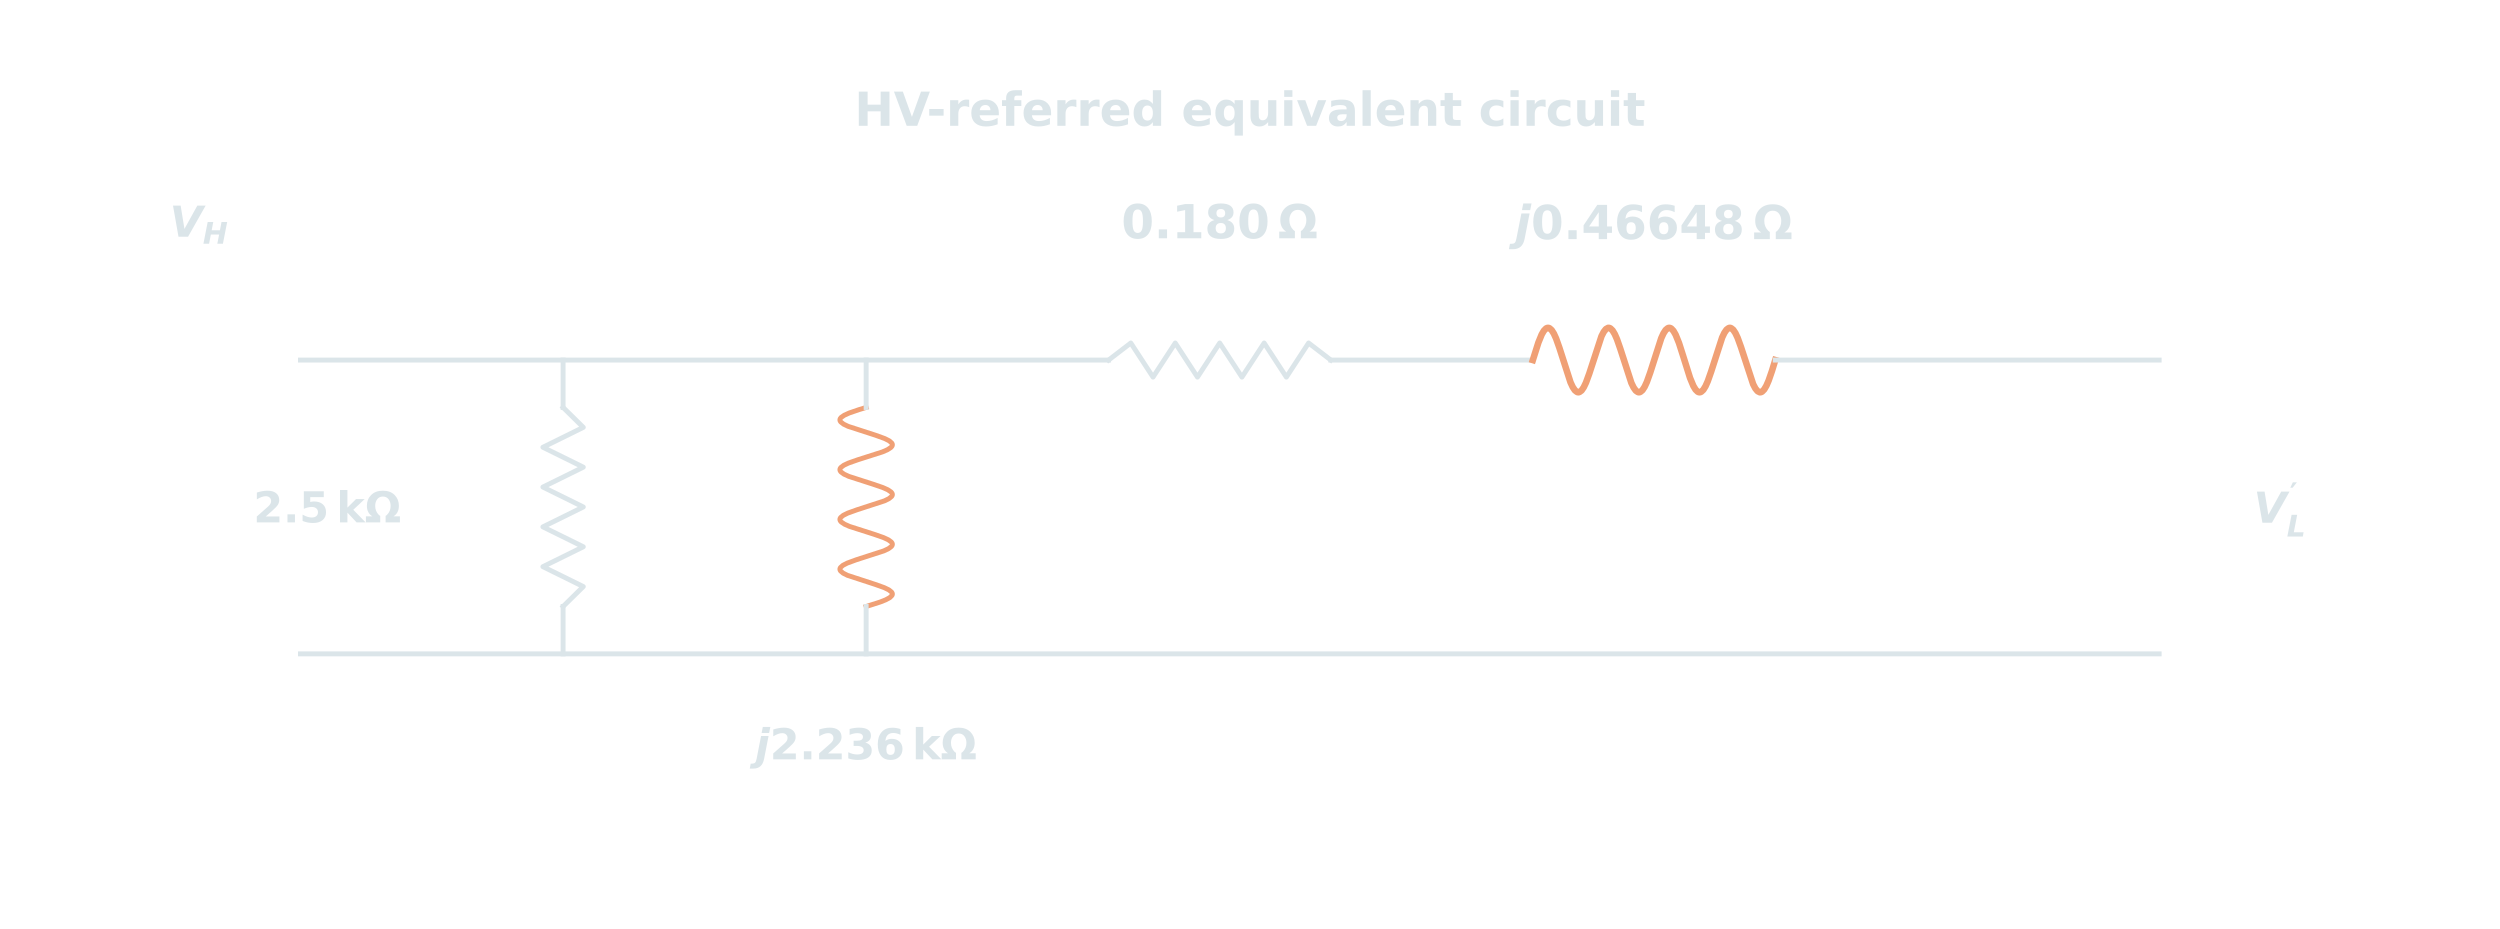
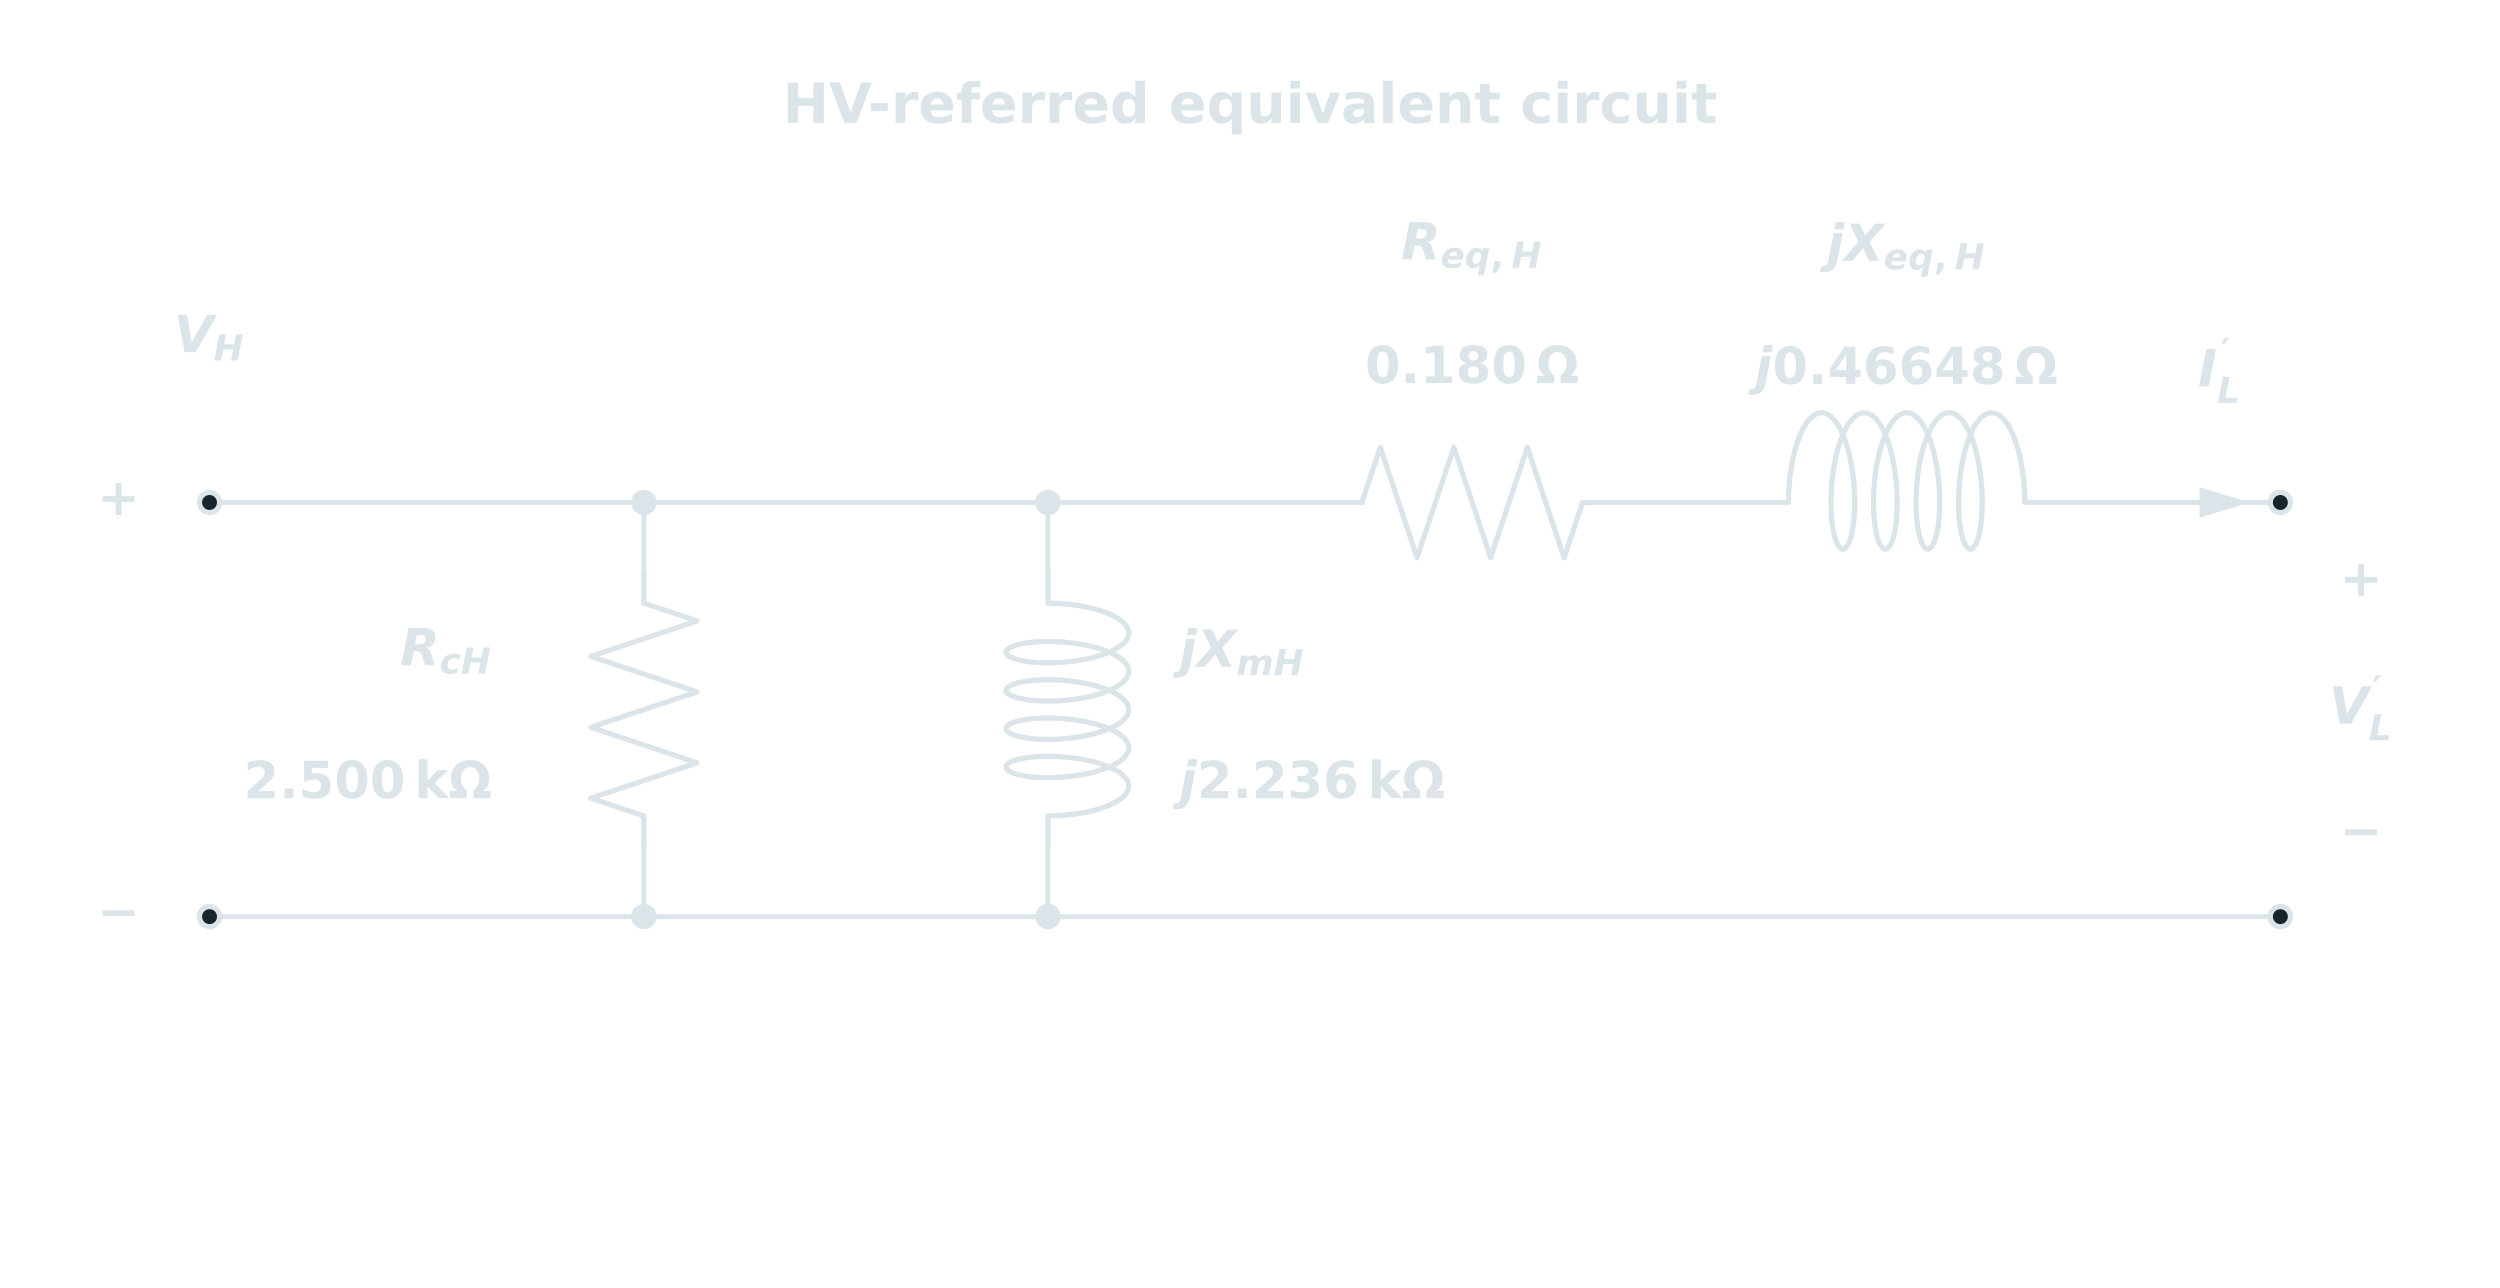
- <svg xmlns="http://www.w3.org/2000/svg" width="761.76pt" height="282.96pt" viewBox="0 0 761.76 282.96" version="1.1">
+ <svg xmlns="http://www.w3.org/2000/svg" width="761.76pt" height="392.4pt" viewBox="0 0 761.76 392.4" version="1.1">
  <defs>
    <style type="text/css">*{stroke-linejoin: round; stroke-linecap: butt}</style>
  </defs>
  <g id="figure_1">
    <g id="patch_1">
-       <path d="M 0 282.96  L 761.76 282.96  L 761.76 0  L 0 0  L 0 282.96  z " style="fill: none" />
+       <path d="M 0 392.4 L 761.76 392.4 L 761.76 0 L 0 0 L 0 392.4 z " style="fill: none" />
    </g>
    <g id="axes_1">
      <g id="line2d_1">
-         <path d="M 91.548 109.712  L 337.788 109.712  " clip-path="url(#p952e1ccb99)" style="fill: none; stroke: #dbe5e9; stroke-width: 1.5; stroke-linecap: square" />
+         <path d="M 63.846 153.108 L 405.504 153.108 " clip-path="url(#pf4ff2fd1ef)" style="fill: none; stroke: #dbe5e9; stroke-width: 1.5; stroke-linecap: square" />
      </g>
      <g id="line2d_2">
-         <path d="M 337.788 109.712  L 344.56 104.514  L 351.331 114.91  L 358.103 104.514  L 364.874 114.91  L 371.646 104.514  L 378.418 114.91  L 385.189 104.514  L 391.961 114.91  L 398.732 104.514  L 405.504 109.712  " clip-path="url(#p952e1ccb99)" style="fill: none; stroke: #dbe5e9; stroke-width: 1.5; stroke-linecap: square" />
+         <path d="M 491.688 153.108 L 534.78 153.108 " clip-path="url(#pf4ff2fd1ef)" style="fill: none; stroke: #dbe5e9; stroke-width: 1.5; stroke-linecap: square" />
      </g>
      <g id="line2d_3">
-         <path d="M 405.504 109.712  L 467.064 109.712  " clip-path="url(#p952e1ccb99)" style="fill: none; stroke: #dbe5e9; stroke-width: 1.5; stroke-linecap: square" />
+         <path d="M 627.12 153.108 L 694.836 153.108 " clip-path="url(#pf4ff2fd1ef)" style="fill: none; stroke: #dbe5e9; stroke-width: 1.5; stroke-linecap: square" />
      </g>
      <g id="line2d_4">
-         <path d="M 467.064 109.712  L 468.751 104.382  L 469.763 101.911  L 470.437 100.759  L 471.112 100.076  L 471.449 99.923  L 471.786 99.899  L 472.124 100.004  L 472.798 100.594  L 473.473 101.662  L 474.148 103.152  L 475.16 106.003  L 478.533 116.479  L 479.207 117.92  L 479.882 118.931  L 480.557 119.458  L 480.894 119.531  L 481.231 119.474  L 481.906 118.979  L 482.58 117.997  L 483.255 116.58  L 484.267 113.809  L 487.978 102.453  L 488.652 101.139  L 489.327 100.274  L 490.001 99.905  L 490.339 99.913  L 490.676 100.05  L 491.351 100.702  L 492.025 101.826  L 492.7 103.364  L 493.712 106.266  L 497.085 116.68  L 497.76 118.071  L 498.434 119.024  L 499.109 119.489  L 499.446 119.529  L 499.784 119.44  L 500.458 118.882  L 501.133 117.842  L 501.807 116.376  L 502.819 113.551  L 506.193 103.048  L 506.867 101.582  L 507.542 100.542  L 508.216 99.984  L 508.554 99.895  L 508.891 99.935  L 509.228 100.104  L 509.903 100.818  L 510.578 101.998  L 511.59 104.501  L 512.939 108.728  L 514.963 115.16  L 515.975 117.598  L 516.649 118.722  L 517.324 119.374  L 517.661 119.511  L 517.999 119.519  L 518.336 119.398  L 519.011 118.777  L 519.685 117.681  L 520.36 116.166  L 521.372 113.29  L 524.745 102.844  L 525.42 101.427  L 526.094 100.445  L 526.769 99.95  L 527.106 99.893  L 527.443 99.966  L 528.118 100.493  L 528.793 101.504  L 529.467 102.945  L 530.479 105.744  L 534.19 117.065  L 534.864 118.353  L 535.539 119.187  L 536.214 119.525  L 536.551 119.501  L 536.888 119.348  L 537.563 118.665  L 538.237 117.513  L 538.912 115.951  L 539.924 113.026  L 540.936 109.712  L 540.936 109.712  " clip-path="url(#p952e1ccb99)" style="fill: none; stroke: #f0a075; stroke-width: 2; stroke-linecap: square" />
+         <path d="M 63.846 279.306 L 694.836 279.306 " clip-path="url(#pf4ff2fd1ef)" style="fill: none; stroke: #dbe5e9; stroke-width: 1.5; stroke-linecap: square" />
      </g>
      <g id="line2d_5">
-         <path d="M 540.936 109.712  L 657.9 109.712  " clip-path="url(#p952e1ccb99)" style="fill: none; stroke: #dbe5e9; stroke-width: 1.5; stroke-linecap: square" />
+         <path d="M 196.2 153.108 L 196.2 174.654 " clip-path="url(#pf4ff2fd1ef)" style="fill: none; stroke: #dbe5e9; stroke-width: 1.5; stroke-linecap: square" />
      </g>
      <g id="line2d_6">
-         <path d="M 91.548 199.24  L 657.9 199.24  " clip-path="url(#p952e1ccb99)" style="fill: none; stroke: #dbe5e9; stroke-width: 1.5; stroke-linecap: square" />
+         <path d="M 196.2 257.76 L 196.2 279.306 " clip-path="url(#pf4ff2fd1ef)" style="fill: none; stroke: #dbe5e9; stroke-width: 1.5; stroke-linecap: square" />
      </g>
      <g id="line2d_7">
-         <path d="M 171.576 109.712  L 171.576 124.152  " clip-path="url(#p952e1ccb99)" style="fill: none; stroke: #dbe5e9; stroke-width: 1.5; stroke-linecap: square" />
+         <path d="M 319.32 153.108 L 319.32 174.654 " clip-path="url(#pf4ff2fd1ef)" style="fill: none; stroke: #dbe5e9; stroke-width: 1.5; stroke-linecap: square" />
      </g>
      <g id="line2d_8">
-         <path d="M 171.576 124.152  L 177.732 130.217  L 165.42 136.282  L 177.732 142.346  L 165.42 148.411  L 177.732 154.476  L 165.42 160.541  L 177.732 166.606  L 165.42 172.67  L 177.732 178.735  L 171.576 184.8  " clip-path="url(#p952e1ccb99)" style="fill: none; stroke: #dbe5e9; stroke-width: 1.5; stroke-linecap: square" />
-       </g>
-       <g id="line2d_9">
-         <path d="M 171.576 184.8  L 171.576 199.24  " clip-path="url(#p952e1ccb99)" style="fill: none; stroke: #dbe5e9; stroke-width: 1.5; stroke-linecap: square" />
-       </g>
-       <g id="line2d_10">
-         <path d="M 263.916 184.8  L 268.178 183.445  L 269.888 182.767  L 271.131 182.089  L 271.808 181.412  L 271.916 181.073  L 271.867 180.734  L 271.661 180.395  L 270.799 179.718  L 269.398 179.04  L 266.535 178.024  L 258.232 175.313  L 256.894 174.636  L 256.105 173.958  L 255.938 173.619  L 255.928 173.28  L 256.076 172.941  L 256.827 172.264  L 258.134 171.586  L 260.902 170.57  L 269.295 167.859  L 270.727 167.182  L 271.625 166.504  L 271.85 166.165  L 271.918 165.826  L 271.83 165.488  L 271.586 165.149  L 270.652 164.471  L 269.19 163.793  L 266.268 162.777  L 258.856 160.405  L 257.336 159.728  L 256.331 159.05  L 256.049 158.711  L 255.921 158.372  L 255.95 158.034  L 256.137 157.695  L 256.962 157.017  L 258.332 156.339  L 261.164 155.323  L 269.5 152.613  L 270.87 151.935  L 271.695 151.257  L 271.882 150.918  L 271.911 150.58  L 271.783 150.241  L 271.501 149.902  L 270.496 149.224  L 268.976 148.547  L 265.999 147.53  L 258.642 145.159  L 257.18 144.481  L 256.246 143.803  L 256.002 143.464  L 255.914 143.126  L 255.982 142.787  L 256.207 142.448  L 257.105 141.77  L 258.537 141.093  L 261.43 140.076  L 268.866 137.705  L 270.415 137.027  L 271.455 136.349  L 271.756 136.011  L 271.904 135.672  L 271.894 135.333  L 271.727 134.994  L 270.938 134.316  L 269.6 133.639  L 266.799 132.622  L 258.434 129.912  L 257.033 129.234  L 256.171 128.557  L 255.965 128.218  L 255.916 127.879  L 256.024 127.54  L 256.288 127.201  L 257.257 126.524  L 258.748 125.846  L 261.698 124.83  L 263.916 124.152  L 263.916 124.152  " clip-path="url(#p952e1ccb99)" style="fill: none; stroke: #f0a075; stroke-width: 1.5; stroke-linecap: square" />
-       </g>
-       <g id="line2d_11">
-         <path d="M 263.916 124.152  L 263.916 109.712  " clip-path="url(#p952e1ccb99)" style="fill: none; stroke: #dbe5e9; stroke-width: 1.5; stroke-linecap: square" />
-       </g>
-       <g id="line2d_12">
-         <path d="M 263.916 184.8  L 263.916 199.24  " clip-path="url(#p952e1ccb99)" style="fill: none; stroke: #dbe5e9; stroke-width: 1.5; stroke-linecap: square" />
+         <path d="M 319.32 257.76 L 319.32 279.306 " clip-path="url(#pf4ff2fd1ef)" style="fill: none; stroke: #dbe5e9; stroke-width: 1.5; stroke-linecap: square" />
+       </g>
+       <g id="schemdraw-a0-8">
+         <path d="M 405.504 153.108 L 414.984 153.108 L 420.586 136.302 L 431.79 169.914 L 442.994 136.302 L 454.198 169.914 L 465.402 136.302 L 476.606 169.914 L 482.208 153.108 L 491.688 153.108 " clip-path="url(#pf4ff2fd1ef)" style="fill: none; stroke: #dbe5e9; stroke-width: 1.6; stroke-linecap: round" />
+       </g>
+       <g id="schemdraw-a0-9">
+         <path d="M 534.78 153.108 L 544.937 153.108 L 545.004 150.181 L 545.206 147.178 L 545.545 144.161 L 546.021 141.194 L 546.631 138.339 L 547.366 135.658 L 548.219 133.206 L 549.178 131.035 L 550.228 129.191 L 551.355 127.713 L 552.54 126.631 L 553.764 125.969 L 555.009 125.741 L 556.255 125.951 L 557.481 126.595 L 558.668 127.659 L 559.797 129.122 L 560.851 130.951 L 561.814 133.109 L 562.671 135.55 L 563.412 138.223 L 564.027 141.071 L 564.509 144.035 L 564.854 147.051 L 565.061 150.057 L 565.133 152.988 L 565.074 155.783 L 564.892 158.384 L 564.597 160.735 L 564.201 162.786 L 563.719 164.496 L 563.168 165.826 L 562.565 166.751 L 561.929 167.249 L 561.281 167.311 L 560.64 166.935 L 560.026 166.129 L 559.458 164.91 L 558.955 163.304 L 558.533 161.344 L 558.208 159.073 L 557.993 156.537 L 557.898 153.791 L 557.933 150.892 L 558.102 147.901 L 558.409 144.881 L 558.852 141.896 L 559.43 139.01 L 560.136 136.282 L 560.962 133.77 L 561.897 131.527 L 562.926 129.601 L 564.036 128.032 L 565.209 126.853 L 566.426 126.088 L 567.668 125.755 L 568.915 125.861 L 570.147 126.402 L 571.345 127.367 L 572.49 128.737 L 573.563 130.481 L 574.549 132.565 L 575.433 134.943 L 576.203 137.565 L 576.849 140.376 L 577.363 143.318 L 577.741 146.327 L 577.981 149.341 L 578.086 152.296 L 578.057 155.129 L 577.904 157.782 L 577.635 160.197 L 577.261 162.325 L 576.799 164.12 L 576.262 165.544 L 575.67 166.568 L 575.041 167.169 L 574.394 167.336 L 573.749 167.064 L 573.127 166.36 L 572.546 165.238 L 572.026 163.722 L 571.583 161.844 L 571.234 159.643 L 570.991 157.166 L 570.867 154.465 L 570.87 151.597 L 571.006 148.622 L 571.28 145.604 L 571.691 142.605 L 572.237 139.689 L 572.913 136.917 L 573.711 134.349 L 574.621 132.037 L 575.629 130.031 L 576.721 128.373 L 577.88 127.098 L 579.088 126.233 L 580.326 125.795 L 581.574 125.795 L 582.812 126.233 L 584.02 127.098 L 585.179 128.373 L 586.271 130.031 L 587.279 132.037 L 588.189 134.349 L 588.987 136.917 L 589.663 139.689 L 590.209 142.605 L 590.62 145.604 L 590.894 148.622 L 591.03 151.597 L 591.033 154.465 L 590.909 157.166 L 590.666 159.643 L 590.317 161.844 L 589.874 163.722 L 589.354 165.238 L 588.773 166.36 L 588.151 167.064 L 587.506 167.336 L 586.859 167.169 L 586.23 166.568 L 585.638 165.544 L 585.101 164.12 L 584.639 162.325 L 584.265 160.197 L 583.996 157.782 L 583.843 155.129 L 583.814 152.296 L 583.919 149.341 L 584.159 146.327 L 584.537 143.318 L 585.051 140.376 L 585.697 137.565 L 586.467 134.943 L 587.351 132.565 L 588.337 130.481 L 589.41 128.737 L 590.555 127.367 L 591.753 126.402 L 592.985 125.861 L 594.232 125.755 L 595.474 126.088 L 596.691 126.853 L 597.864 128.032 L 598.974 129.601 L 600.003 131.527 L 600.938 133.77 L 601.764 136.282 L 602.47 139.01 L 603.048 141.896 L 603.491 144.881 L 603.798 147.901 L 603.967 150.892 L 604.002 153.791 L 603.907 156.537 L 603.692 159.073 L 603.367 161.344 L 602.945 163.304 L 602.442 164.91 L 601.874 166.129 L 601.26 166.935 L 600.619 167.311 L 599.971 167.249 L 599.335 166.751 L 598.732 165.826 L 598.181 164.496 L 597.699 162.786 L 597.303 160.735 L 597.008 158.384 L 596.826 155.783 L 596.767 152.988 L 596.839 150.057 L 597.046 147.051 L 597.391 144.035 L 597.873 141.071 L 598.488 138.223 L 599.229 135.55 L 600.086 133.109 L 601.049 130.951 L 602.103 129.122 L 603.232 127.659 L 604.419 126.595 L 605.645 125.951 L 606.891 125.741 L 608.136 125.969 L 609.36 126.631 L 610.545 127.713 L 611.672 129.191 L 612.722 131.035 L 613.681 133.206 L 614.534 135.658 L 615.269 138.339 L 615.879 141.194 L 616.355 144.161 L 616.694 147.178 L 616.896 150.181 L 616.963 153.108 L 627.12 153.108 L 627.12 153.108 " clip-path="url(#pf4ff2fd1ef)" style="fill: none; stroke: #dbe5e9; stroke-width: 1.6; stroke-linecap: round" />
+       </g>
+       <g id="schemdraw-a0-10">
+         <path d="M 196.2 174.654 L 196.2 183.796 L 212.406 189.198 L 179.994 200.001 L 212.406 210.805 L 179.994 221.609 L 212.406 232.413 L 179.994 243.216 L 196.2 248.618 L 196.2 257.76 " clip-path="url(#pf4ff2fd1ef)" style="fill: none; stroke: #dbe5e9; stroke-width: 1.6; stroke-linecap: round" />
+       </g>
+       <g id="schemdraw-a0-11">
+         <path d="M 319.32 174.654 L 319.32 183.796 L 321.954 183.855 L 324.657 184.037 L 327.373 184.343 L 330.043 184.771 L 332.612 185.319 L 335.025 185.982 L 337.232 186.749 L 339.186 187.612 L 340.845 188.558 L 342.176 189.571 L 343.149 190.638 L 343.745 191.74 L 343.951 192.86 L 343.762 193.981 L 343.182 195.085 L 342.224 196.153 L 340.908 197.169 L 339.261 198.118 L 337.319 198.984 L 335.122 199.756 L 332.716 200.423 L 330.153 200.976 L 327.486 201.41 L 324.771 201.72 L 322.066 201.907 L 319.428 201.972 L 316.912 201.919 L 314.572 201.755 L 312.456 201.489 L 310.609 201.133 L 309.071 200.699 L 307.873 200.203 L 307.042 199.66 L 306.593 199.088 L 306.538 198.505 L 306.876 197.928 L 307.601 197.375 L 308.698 196.864 L 310.144 196.411 L 311.907 196.032 L 313.952 195.739 L 316.234 195.546 L 318.705 195.461 L 321.315 195.492 L 324.007 195.644 L 326.724 195.92 L 329.41 196.319 L 332.009 196.839 L 334.464 197.475 L 336.724 198.218 L 338.743 199.059 L 340.476 199.986 L 341.889 200.985 L 342.95 202.04 L 343.638 203.135 L 343.937 204.253 L 343.843 205.375 L 343.356 206.484 L 342.487 207.563 L 341.254 208.593 L 339.684 209.559 L 337.809 210.446 L 335.669 211.242 L 333.309 211.935 L 330.778 212.516 L 328.131 212.979 L 325.423 213.319 L 322.71 213.535 L 320.051 213.629 L 317.501 213.604 L 315.114 213.466 L 312.94 213.223 L 311.025 212.887 L 309.41 212.471 L 308.128 211.988 L 307.206 211.455 L 306.665 210.889 L 306.515 210.306 L 306.759 209.726 L 307.393 209.166 L 308.403 208.644 L 309.767 208.175 L 311.458 207.777 L 313.439 207.462 L 315.668 207.244 L 318.099 207.132 L 320.68 207.135 L 323.357 207.258 L 326.074 207.504 L 328.773 207.874 L 331.397 208.365 L 333.892 208.974 L 336.203 209.692 L 338.284 210.511 L 340.089 211.418 L 341.581 212.401 L 342.729 213.444 L 343.508 214.532 L 343.901 215.646 L 343.901 216.768 L 343.508 217.882 L 342.729 218.97 L 341.581 220.013 L 340.089 220.996 L 338.284 221.903 L 336.203 222.722 L 333.892 223.44 L 331.397 224.049 L 328.773 224.54 L 326.074 224.91 L 323.357 225.156 L 320.68 225.279 L 318.099 225.282 L 315.668 225.17 L 313.439 224.952 L 311.458 224.637 L 309.767 224.239 L 308.403 223.77 L 307.393 223.248 L 306.759 222.688 L 306.515 222.108 L 306.665 221.525 L 307.206 220.959 L 308.128 220.426 L 309.41 219.943 L 311.025 219.527 L 312.94 219.191 L 315.114 218.948 L 317.501 218.81 L 320.051 218.785 L 322.71 218.879 L 325.423 219.095 L 328.131 219.435 L 330.778 219.898 L 333.309 220.479 L 335.669 221.172 L 337.809 221.968 L 339.684 222.855 L 341.254 223.821 L 342.487 224.851 L 343.356 225.93 L 343.843 227.039 L 343.937 228.161 L 343.638 229.279 L 342.95 230.374 L 341.889 231.429 L 340.476 232.428 L 338.743 233.355 L 336.724 234.196 L 334.464 234.939 L 332.009 235.575 L 329.41 236.095 L 326.724 236.494 L 324.007 236.77 L 321.315 236.922 L 318.705 236.953 L 316.234 236.868 L 313.952 236.675 L 311.907 236.382 L 310.144 236.003 L 308.698 235.55 L 307.601 235.039 L 306.876 234.486 L 306.538 233.909 L 306.593 233.326 L 307.042 232.754 L 307.873 232.211 L 309.071 231.715 L 310.609 231.281 L 312.456 230.925 L 314.572 230.659 L 316.912 230.495 L 319.428 230.442 L 322.066 230.507 L 324.771 230.694 L 327.486 231.004 L 330.153 231.438 L 332.716 231.991 L 335.122 232.658 L 337.319 233.43 L 339.261 234.296 L 340.908 235.245 L 342.224 236.261 L 343.182 237.329 L 343.762 238.433 L 343.951 239.554 L 343.745 240.674 L 343.149 241.776 L 342.176 242.843 L 340.845 243.856 L 339.186 244.802 L 337.232 245.665 L 335.025 246.432 L 332.612 247.095 L 330.043 247.643 L 327.373 248.071 L 324.657 248.377 L 321.954 248.559 L 319.32 248.618 L 319.32 257.76 L 319.32 257.76 " clip-path="url(#pf4ff2fd1ef)" style="fill: none; stroke: #dbe5e9; stroke-width: 1.6; stroke-linecap: round" />
+       </g>
+       <g id="schemdraw-a0-12">
+         <path d="M 642.51 153.108 L 664.056 153.108 L 670.212 153.108 " clip-path="url(#pf4ff2fd1ef)" style="fill: none; stroke: #dbe5e9; stroke-width: 1.6; stroke-linecap: round" />
+       </g>
+       <g id="schemdraw-a0-21">
+         <path d="M 670.212 148.491 L 685.602 153.108 L 670.212 157.725 z " clip-path="url(#pf4ff2fd1ef)" style="fill: #dbe5e9" />
+       </g>
+       <g id="schemdraw-a0-13">
+         <path d="M 196.2 156.186 C 197.016 156.186 197.799 155.862 198.376 155.284 C 198.954 154.707 199.278 153.924 199.278 153.108 C 199.278 152.292 198.954 151.509 198.376 150.932 C 197.799 150.354 197.016 150.03 196.2 150.03 C 195.384 150.03 194.601 150.354 194.024 150.932 C 193.446 151.509 193.122 152.292 193.122 153.108 C 193.122 153.924 193.446 154.707 194.024 155.284 C 194.601 155.862 195.384 156.186 196.2 156.186 z " clip-path="url(#pf4ff2fd1ef)" style="fill: #dbe5e9; stroke: #dbe5e9; stroke-width: 1.6; stroke-linejoin: miter" />
+       </g>
+       <g id="schemdraw-a0-14">
+         <path d="M 196.2 282.384 C 197.016 282.384 197.799 282.06 198.376 281.482 C 198.954 280.905 199.278 280.122 199.278 279.306 C 199.278 278.49 198.954 277.707 198.376 277.13 C 197.799 276.552 197.016 276.228 196.2 276.228 C 195.384 276.228 194.601 276.552 194.024 277.13 C 193.446 277.707 193.122 278.49 193.122 279.306 C 193.122 280.122 193.446 280.905 194.024 281.482 C 194.601 282.06 195.384 282.384 196.2 282.384 z " clip-path="url(#pf4ff2fd1ef)" style="fill: #dbe5e9; stroke: #dbe5e9; stroke-width: 1.6; stroke-linejoin: miter" />
+       </g>
+       <g id="schemdraw-a0-15">
+         <path d="M 319.32 156.186 C 320.136 156.186 320.919 155.862 321.496 155.284 C 322.074 154.707 322.398 153.924 322.398 153.108 C 322.398 152.292 322.074 151.509 321.496 150.932 C 320.919 150.354 320.136 150.03 319.32 150.03 C 318.504 150.03 317.721 150.354 317.144 150.932 C 316.566 151.509 316.242 152.292 316.242 153.108 C 316.242 153.924 316.566 154.707 317.144 155.284 C 317.721 155.862 318.504 156.186 319.32 156.186 z " clip-path="url(#pf4ff2fd1ef)" style="fill: #dbe5e9; stroke: #dbe5e9; stroke-width: 1.6; stroke-linejoin: miter" />
+       </g>
+       <g id="schemdraw-a0-16">
+         <path d="M 319.32 282.384 C 320.136 282.384 320.919 282.06 321.496 281.482 C 322.074 280.905 322.398 280.122 322.398 279.306 C 322.398 278.49 322.074 277.707 321.496 277.13 C 320.919 276.552 320.136 276.228 319.32 276.228 C 318.504 276.228 317.721 276.552 317.144 277.13 C 316.566 277.707 316.242 278.49 316.242 279.306 C 316.242 280.122 316.566 280.905 317.144 281.482 C 317.721 282.06 318.504 282.384 319.32 282.384 z " clip-path="url(#pf4ff2fd1ef)" style="fill: #dbe5e9; stroke: #dbe5e9; stroke-width: 1.6; stroke-linejoin: miter" />
+       </g>
+       <g id="schemdraw-a0-17">
+         <path d="M 63.846 156.186 C 64.662 156.186 65.445 155.862 66.022 155.284 C 66.6 154.707 66.924 153.924 66.924 153.108 C 66.924 152.292 66.6 151.509 66.022 150.932 C 65.445 150.354 64.662 150.03 63.846 150.03 C 63.03 150.03 62.247 150.354 61.67 150.932 C 61.092 151.509 60.768 152.292 60.768 153.108 C 60.768 153.924 61.092 154.707 61.67 155.284 C 62.247 155.862 63.03 156.186 63.846 156.186 z " clip-path="url(#pf4ff2fd1ef)" style="fill: #18252c; stroke: #dbe5e9; stroke-width: 1.6; stroke-linejoin: miter" />
+       </g>
+       <g id="schemdraw-a0-18">
+         <path d="M 63.846 282.384 C 64.662 282.384 65.445 282.06 66.022 281.482 C 66.6 280.905 66.924 280.122 66.924 279.306 C 66.924 278.49 66.6 277.707 66.022 277.13 C 65.445 276.552 64.662 276.228 63.846 276.228 C 63.03 276.228 62.247 276.552 61.67 277.13 C 61.092 277.707 60.768 278.49 60.768 279.306 C 60.768 280.122 61.092 280.905 61.67 281.482 C 62.247 282.06 63.03 282.384 63.846 282.384 z " clip-path="url(#pf4ff2fd1ef)" style="fill: #18252c; stroke: #dbe5e9; stroke-width: 1.6; stroke-linejoin: miter" />
+       </g>
+       <g id="schemdraw-a0-19">
+         <path d="M 694.836 156.186 C 695.652 156.186 696.435 155.862 697.012 155.284 C 697.59 154.707 697.914 153.924 697.914 153.108 C 697.914 152.292 697.59 151.509 697.012 150.932 C 696.435 150.354 695.652 150.03 694.836 150.03 C 694.02 150.03 693.237 150.354 692.66 150.932 C 692.082 151.509 691.758 152.292 691.758 153.108 C 691.758 153.924 692.082 154.707 692.66 155.284 C 693.237 155.862 694.02 156.186 694.836 156.186 z " clip-path="url(#pf4ff2fd1ef)" style="fill: #18252c; stroke: #dbe5e9; stroke-width: 1.6; stroke-linejoin: miter" />
+       </g>
+       <g id="schemdraw-a0-20">
+         <path d="M 694.836 282.384 C 695.652 282.384 696.435 282.06 697.012 281.482 C 697.59 280.905 697.914 280.122 697.914 279.306 C 697.914 278.49 697.59 277.707 697.012 277.13 C 696.435 276.552 695.652 276.228 694.836 276.228 C 694.02 276.228 693.237 276.552 692.66 277.13 C 692.082 277.707 691.758 278.49 691.758 279.306 C 691.758 280.122 692.082 280.905 692.66 281.482 C 693.237 282.06 694.02 282.384 694.836 282.384 z " clip-path="url(#pf4ff2fd1ef)" style="fill: #18252c; stroke: #dbe5e9; stroke-width: 1.6; stroke-linejoin: miter" />
      </g>
      <g id="text_1">
-         <g style="fill: #dbe5e9" transform="translate(341.6875 72.99465)">
-           <text>
-             <tspan x="0" y="-0.391" style="font-weight: 700; font-size: 14.3px; font-family: 'DejaVu Sans'; fill: #dbe5e9">0</tspan>
-             <tspan x="9.948" y="-0.391" style="font-weight: 700; font-size: 14.3px; font-family: 'DejaVu Sans'; fill: #dbe5e9">.</tspan>
-             <tspan x="15.379" y="-0.391" style="font-weight: 700; font-size: 14.3px; font-family: 'DejaVu Sans'; fill: #dbe5e9">1</tspan>
-             <tspan x="25.327" y="-0.391" style="font-weight: 700; font-size: 14.3px; font-family: 'DejaVu Sans'; fill: #dbe5e9">8</tspan>
-             <tspan x="35.274" y="-0.391" style="font-weight: 700; font-size: 14.3px; font-family: 'DejaVu Sans'; fill: #dbe5e9">0</tspan>
-             <tspan x="47.705" y="-0.391" style="font-weight: 700; font-size: 14.3px; font-family: 'DejaVu Sans'; fill: #dbe5e9">Ω</tspan>
+         <g style="fill: #dbe5e9" transform="translate(426.912 79.66617)">
+           <text>
+             <tspan x="0" y="-0.625" style="font-style: oblique; font-weight: 700; font-size: 15.6px; font-family: 'DejaVu Sans'; fill: #dbe5e9">R</tspan>
+             <tspan x="12.007" y="1.934" style="font-style: oblique; font-weight: 700; font-size: 10.92px; font-family: 'DejaVu Sans'; fill: #dbe5e9">e</tspan>
+             <tspan x="19.411" y="1.934" style="font-style: oblique; font-weight: 700; font-size: 10.92px; font-family: 'DejaVu Sans'; fill: #dbe5e9">q</tspan>
+             <tspan x="33.646" y="1.934" style="font-style: oblique; font-weight: 700; font-size: 10.92px; font-family: 'DejaVu Sans'; fill: #dbe5e9">H</tspan>
+             <tspan x="27.224" y="1.934" style="font-weight: 700; font-size: 10.92px; font-family: 'DejaVu Sans'; fill: #dbe5e9">,</tspan>
          </text>
        </g>
      </g>
      <g id="text_2">
-         <g style="fill: #dbe5e9" transform="translate(461.6005 72.99632)">
-           <text>
-             <tspan x="0" y="-0.141" style="font-style: oblique; font-weight: 700; font-size: 14.3px; font-family: 'DejaVu Sans'; fill: #dbe5e9">j</tspan>
-             <tspan x="4.901" y="-0.141" style="font-weight: 700; font-size: 14.3px; font-family: 'DejaVu Sans'; fill: #dbe5e9">0</tspan>
-             <tspan x="14.848" y="-0.141" style="font-weight: 700; font-size: 14.3px; font-family: 'DejaVu Sans'; fill: #dbe5e9">.</tspan>
-             <tspan x="20.28" y="-0.141" style="font-weight: 700; font-size: 14.3px; font-family: 'DejaVu Sans'; fill: #dbe5e9">4</tspan>
-             <tspan x="30.227" y="-0.141" style="font-weight: 700; font-size: 14.3px; font-family: 'DejaVu Sans'; fill: #dbe5e9">6</tspan>
-             <tspan x="40.175" y="-0.141" style="font-weight: 700; font-size: 14.3px; font-family: 'DejaVu Sans'; fill: #dbe5e9">6</tspan>
-             <tspan x="50.123" y="-0.141" style="font-weight: 700; font-size: 14.3px; font-family: 'DejaVu Sans'; fill: #dbe5e9">4</tspan>
-             <tspan x="60.071" y="-0.141" style="font-weight: 700; font-size: 14.3px; font-family: 'DejaVu Sans'; fill: #dbe5e9">8</tspan>
-             <tspan x="72.501" y="-0.141" style="font-weight: 700; font-size: 14.3px; font-family: 'DejaVu Sans'; fill: #dbe5e9">Ω</tspan>
+         <g style="fill: #dbe5e9" transform="translate(415.914 117.1463)">
+           <text>
+             <tspan x="0" y="-0.422" style="font-weight: 700; font-size: 15.6px; font-family: 'DejaVu Sans'; fill: #dbe5e9">0</tspan>
+             <tspan x="10.85" y="-0.422" style="font-weight: 700; font-size: 15.6px; font-family: 'DejaVu Sans'; fill: #dbe5e9">.</tspan>
+             <tspan x="16.774" y="-0.422" style="font-weight: 700; font-size: 15.6px; font-family: 'DejaVu Sans'; fill: #dbe5e9">1</tspan>
+             <tspan x="27.624" y="-0.422" style="font-weight: 700; font-size: 15.6px; font-family: 'DejaVu Sans'; fill: #dbe5e9">8</tspan>
+             <tspan x="38.474" y="-0.422" style="font-weight: 700; font-size: 15.6px; font-family: 'DejaVu Sans'; fill: #dbe5e9">0</tspan>
+             <tspan x="52.033" y="-0.422" style="font-weight: 700; font-size: 15.6px; font-family: 'DejaVu Sans'; fill: #dbe5e9">Ω</tspan>
          </text>
        </g>
      </g>
      <g id="text_3">
-         <g style="fill: #dbe5e9" transform="translate(77.218 159.2985)">
-           <text>
-             <tspan x="0" y="-0.125" style="font-weight: 700; font-size: 13px; font-family: 'DejaVu Sans'; fill: #dbe5e9">2</tspan>
-             <tspan x="9.045" y="-0.125" style="font-weight: 700; font-size: 13px; font-family: 'DejaVu Sans'; fill: #dbe5e9">.</tspan>
-             <tspan x="13.984" y="-0.125" style="font-weight: 700; font-size: 13px; font-family: 'DejaVu Sans'; fill: #dbe5e9">5</tspan>
-             <tspan x="25.287" y="-0.125" style="font-weight: 700; font-size: 13px; font-family: 'DejaVu Sans'; fill: #dbe5e9">k</tspan>
-             <tspan x="33.932" y="-0.125" style="font-weight: 700; font-size: 13px; font-family: 'DejaVu Sans'; fill: #dbe5e9">Ω</tspan>
+         <g style="fill: #dbe5e9" transform="translate(556.614 79.668)">
+           <text>
+             <tspan x="0" y="-0.156" style="font-style: oblique; font-weight: 700; font-size: 15.6px; font-family: 'DejaVu Sans'; fill: #dbe5e9">j</tspan>
+             <tspan x="5.345" y="-0.156" style="font-style: oblique; font-weight: 700; font-size: 15.6px; font-family: 'DejaVu Sans'; fill: #dbe5e9">X</tspan>
+             <tspan x="17.368" y="2.403" style="font-style: oblique; font-weight: 700; font-size: 10.92px; font-family: 'DejaVu Sans'; fill: #dbe5e9">e</tspan>
+             <tspan x="24.771" y="2.403" style="font-style: oblique; font-weight: 700; font-size: 10.92px; font-family: 'DejaVu Sans'; fill: #dbe5e9">q</tspan>
+             <tspan x="39.006" y="2.403" style="font-style: oblique; font-weight: 700; font-size: 10.92px; font-family: 'DejaVu Sans'; fill: #dbe5e9">H</tspan>
+             <tspan x="32.585" y="2.403" style="font-weight: 700; font-size: 10.92px; font-family: 'DejaVu Sans'; fill: #dbe5e9">,</tspan>
          </text>
        </g>
      </g>
      <g id="text_4">
-         <g style="fill: #dbe5e9" transform="translate(230.116 231.4985)">
-           <text>
-             <tspan x="0" y="-0.125" style="font-style: oblique; font-weight: 700; font-size: 13px; font-family: 'DejaVu Sans'; fill: #dbe5e9">j</tspan>
-             <tspan x="4.456" y="-0.125" style="font-weight: 700; font-size: 13px; font-family: 'DejaVu Sans'; fill: #dbe5e9">2</tspan>
-             <tspan x="13.501" y="-0.125" style="font-weight: 700; font-size: 13px; font-family: 'DejaVu Sans'; fill: #dbe5e9">.</tspan>
-             <tspan x="18.44" y="-0.125" style="font-weight: 700; font-size: 13px; font-family: 'DejaVu Sans'; fill: #dbe5e9">2</tspan>
-             <tspan x="27.485" y="-0.125" style="font-weight: 700; font-size: 13px; font-family: 'DejaVu Sans'; fill: #dbe5e9">3</tspan>
-             <tspan x="36.531" y="-0.125" style="font-weight: 700; font-size: 13px; font-family: 'DejaVu Sans'; fill: #dbe5e9">6</tspan>
-             <tspan x="47.834" y="-0.125" style="font-weight: 700; font-size: 13px; font-family: 'DejaVu Sans'; fill: #dbe5e9">k</tspan>
-             <tspan x="56.479" y="-0.125" style="font-weight: 700; font-size: 13px; font-family: 'DejaVu Sans'; fill: #dbe5e9">Ω</tspan>
+         <g style="fill: #dbe5e9" transform="translate(534.696 117.1482)">
+           <text>
+             <tspan x="0" y="-0.156" style="font-style: oblique; font-weight: 700; font-size: 15.6px; font-family: 'DejaVu Sans'; fill: #dbe5e9">j</tspan>
+             <tspan x="5.345" y="-0.156" style="font-weight: 700; font-size: 15.6px; font-family: 'DejaVu Sans'; fill: #dbe5e9">0</tspan>
+             <tspan x="16.195" y="-0.156" style="font-weight: 700; font-size: 15.6px; font-family: 'DejaVu Sans'; fill: #dbe5e9">.</tspan>
+             <tspan x="22.119" y="-0.156" style="font-weight: 700; font-size: 15.6px; font-family: 'DejaVu Sans'; fill: #dbe5e9">4</tspan>
+             <tspan x="32.969" y="-0.156" style="font-weight: 700; font-size: 15.6px; font-family: 'DejaVu Sans'; fill: #dbe5e9">6</tspan>
+             <tspan x="43.819" y="-0.156" style="font-weight: 700; font-size: 15.6px; font-family: 'DejaVu Sans'; fill: #dbe5e9">6</tspan>
+             <tspan x="54.669" y="-0.156" style="font-weight: 700; font-size: 15.6px; font-family: 'DejaVu Sans'; fill: #dbe5e9">4</tspan>
+             <tspan x="65.52" y="-0.156" style="font-weight: 700; font-size: 15.6px; font-family: 'DejaVu Sans'; fill: #dbe5e9">8</tspan>
+             <tspan x="79.078" y="-0.156" style="font-weight: 700; font-size: 15.6px; font-family: 'DejaVu Sans'; fill: #dbe5e9">Ω</tspan>
          </text>
        </g>
      </g>
      <g id="text_5">
-         <g style="fill: #dbe5e9" transform="translate(51.733 72.65695)">
-           <text>
-             <tspan x="0" y="-0.516" style="font-style: oblique; font-weight: 700; font-size: 13px; font-family: 'DejaVu Sans'; fill: #dbe5e9">V</tspan>
-             <tspan x="10.061" y="1.617" style="font-style: oblique; font-weight: 700; font-size: 9.1px; font-family: 'DejaVu Sans'; fill: #dbe5e9">H</tspan>
+         <g style="fill: #dbe5e9" transform="translate(121.95 203.3303)">
+           <text>
+             <tspan x="0" y="-0.625" style="font-style: oblique; font-weight: 700; font-size: 15.6px; font-family: 'DejaVu Sans'; fill: #dbe5e9">R</tspan>
+             <tspan x="12.007" y="1.934" style="font-style: oblique; font-weight: 700; font-size: 10.92px; font-family: 'DejaVu Sans'; fill: #dbe5e9">c</tspan>
+             <tspan x="18.478" y="1.934" style="font-style: oblique; font-weight: 700; font-size: 10.92px; font-family: 'DejaVu Sans'; fill: #dbe5e9">H</tspan>
          </text>
        </g>
      </g>
      <g id="text_6">
-         <g style="fill: #dbe5e9" transform="translate(686.711 159.95)">
-           <text>
-             <tspan x="0" y="-0.673" style="font-style: oblique; font-weight: 700; font-size: 13px; font-family: 'DejaVu Sans'; fill: #dbe5e9">V</tspan>
-             <tspan x="10.974" y="-6.361" style="font-weight: 700; font-size: 9.1px; font-family: 'DejaVu Sans'; fill: #dbe5e9">′</tspan>
-             <tspan x="10.061" y="3.528" style="font-style: oblique; font-weight: 700; font-size: 9.1px; font-family: 'DejaVu Sans'; fill: #dbe5e9">L</tspan>
+         <g style="fill: #dbe5e9" transform="translate(74.214 243.3462)">
+           <text>
+             <tspan x="0" y="-0.156" style="font-weight: 700; font-size: 15.6px; font-family: 'DejaVu Sans'; fill: #dbe5e9">2</tspan>
+             <tspan x="10.85" y="-0.156" style="font-weight: 700; font-size: 15.6px; font-family: 'DejaVu Sans'; fill: #dbe5e9">.</tspan>
+             <tspan x="16.774" y="-0.156" style="font-weight: 700; font-size: 15.6px; font-family: 'DejaVu Sans'; fill: #dbe5e9">5</tspan>
+             <tspan x="27.624" y="-0.156" style="font-weight: 700; font-size: 15.6px; font-family: 'DejaVu Sans'; fill: #dbe5e9">0</tspan>
+             <tspan x="38.474" y="-0.156" style="font-weight: 700; font-size: 15.6px; font-family: 'DejaVu Sans'; fill: #dbe5e9">0</tspan>
+             <tspan x="52.033" y="-0.156" style="font-weight: 700; font-size: 15.6px; font-family: 'DejaVu Sans'; fill: #dbe5e9">k</tspan>
+             <tspan x="62.403" y="-0.156" style="font-weight: 700; font-size: 15.6px; font-family: 'DejaVu Sans'; fill: #dbe5e9">Ω</tspan>
          </text>
        </g>
      </g>
      <g id="text_7">
-         <text style="font-weight: 700; font-size: 14.3px; font-family: 'DejaVu Sans'; text-anchor: middle; fill: #dbe5e9" x="380.88" y="38.339" transform="rotate(-0 380.88 38.33921)">HV-referred equivalent circuit</text>
+         <g style="fill: #dbe5e9" transform="translate(359.334 203.3322)">
+           <text>
+             <tspan x="0" y="-0.156" style="font-style: oblique; font-weight: 700; font-size: 15.6px; font-family: 'DejaVu Sans'; fill: #dbe5e9">j</tspan>
+             <tspan x="5.345" y="-0.156" style="font-style: oblique; font-weight: 700; font-size: 15.6px; font-family: 'DejaVu Sans'; fill: #dbe5e9">X</tspan>
+             <tspan x="17.368" y="2.403" style="font-style: oblique; font-weight: 700; font-size: 10.92px; font-family: 'DejaVu Sans'; fill: #dbe5e9">m</tspan>
+             <tspan x="28.742" y="2.403" style="font-style: oblique; font-weight: 700; font-size: 10.92px; font-family: 'DejaVu Sans'; fill: #dbe5e9">H</tspan>
+           </text>
+         </g>
+       </g>
+       <g id="text_8">
+         <g style="fill: #dbe5e9" transform="translate(359.334 243.3462)">
+           <text>
+             <tspan x="0" y="-0.156" style="font-style: oblique; font-weight: 700; font-size: 15.6px; font-family: 'DejaVu Sans'; fill: #dbe5e9">j</tspan>
+             <tspan x="5.345" y="-0.156" style="font-weight: 700; font-size: 15.6px; font-family: 'DejaVu Sans'; fill: #dbe5e9">2</tspan>
+             <tspan x="16.195" y="-0.156" style="font-weight: 700; font-size: 15.6px; font-family: 'DejaVu Sans'; fill: #dbe5e9">.</tspan>
+             <tspan x="22.119" y="-0.156" style="font-weight: 700; font-size: 15.6px; font-family: 'DejaVu Sans'; fill: #dbe5e9">2</tspan>
+             <tspan x="32.969" y="-0.156" style="font-weight: 700; font-size: 15.6px; font-family: 'DejaVu Sans'; fill: #dbe5e9">3</tspan>
+             <tspan x="43.819" y="-0.156" style="font-weight: 700; font-size: 15.6px; font-family: 'DejaVu Sans'; fill: #dbe5e9">6</tspan>
+             <tspan x="57.378" y="-0.156" style="font-weight: 700; font-size: 15.6px; font-family: 'DejaVu Sans'; fill: #dbe5e9">k</tspan>
+             <tspan x="67.748" y="-0.156" style="font-weight: 700; font-size: 15.6px; font-family: 'DejaVu Sans'; fill: #dbe5e9">Ω</tspan>
+           </text>
+         </g>
+       </g>
+       <g id="text_9">
+         <g style="fill: #dbe5e9" transform="translate(669.738 117.93)">
+           <text>
+             <tspan x="0" y="-0.212" style="font-style: oblique; font-weight: 700; font-size: 15.6px; font-family: 'DejaVu Sans'; fill: #dbe5e9">I</tspan>
+             <tspan x="6.897" y="-7.037" style="font-weight: 700; font-size: 10.92px; font-family: 'DejaVu Sans'; fill: #dbe5e9">′</tspan>
+             <tspan x="5.802" y="4.825" style="font-style: oblique; font-weight: 700; font-size: 10.92px; font-family: 'DejaVu Sans'; fill: #dbe5e9">L</tspan>
+           </text>
+         </g>
+       </g>
+       <g id="text_10">
+         <g style="fill: #dbe5e9" transform="translate(53.004 107.9123)">
+           <text>
+             <tspan x="0" y="-0.625" style="font-style: oblique; font-weight: 700; font-size: 15.6px; font-family: 'DejaVu Sans'; fill: #dbe5e9">V</tspan>
+             <tspan x="12.068" y="1.934" style="font-style: oblique; font-weight: 700; font-size: 10.92px; font-family: 'DejaVu Sans'; fill: #dbe5e9">H</tspan>
+           </text>
+         </g>
+       </g>
+       <g id="text_11">
+         <g style="fill: #dbe5e9" transform="translate(29.592 157.1603)">
+           <text>
+             <tspan x="0" y="-0.219" style="font-weight: 700; font-size: 15.6px; font-family: 'DejaVu Sans'; fill: #dbe5e9">+</tspan>
+           </text>
+         </g>
+       </g>
+       <g id="text_12">
+         <g style="fill: #dbe5e9" transform="translate(29.592 283.3583)">
+           <text>
+             <tspan x="0" y="-0.219" style="font-weight: 700; font-size: 15.6px; font-family: 'DejaVu Sans'; fill: #dbe5e9">−</tspan>
+           </text>
+         </g>
+       </g>
+       <g id="text_13">
+         <g style="fill: #dbe5e9" transform="translate(709.71 220.7352)">
+           <text>
+             <tspan x="0" y="-0.212" style="font-style: oblique; font-weight: 700; font-size: 15.6px; font-family: 'DejaVu Sans'; fill: #dbe5e9">V</tspan>
+             <tspan x="13.163" y="-7.037" style="font-weight: 700; font-size: 10.92px; font-family: 'DejaVu Sans'; fill: #dbe5e9">′</tspan>
+             <tspan x="12.068" y="4.825" style="font-style: oblique; font-weight: 700; font-size: 10.92px; font-family: 'DejaVu Sans'; fill: #dbe5e9">L</tspan>
+           </text>
+         </g>
+       </g>
+       <g id="text_14">
+         <g style="fill: #dbe5e9" transform="translate(712.908 181.7843)">
+           <text>
+             <tspan x="0" y="-0.219" style="font-weight: 700; font-size: 15.6px; font-family: 'DejaVu Sans'; fill: #dbe5e9">+</tspan>
+           </text>
+         </g>
+       </g>
+       <g id="text_15">
+         <g style="fill: #dbe5e9" transform="translate(712.908 258.7343)">
+           <text>
+             <tspan x="0" y="-0.219" style="font-weight: 700; font-size: 15.6px; font-family: 'DejaVu Sans'; fill: #dbe5e9">−</tspan>
+           </text>
+         </g>
+       </g>
+       <g id="text_16">
+         <text style="font-weight: 700; font-size: 16.9px; font-family: 'DejaVu Sans'; text-anchor: middle; fill: #dbe5e9" x="380.88" y="37.457" transform="rotate(-0 380.88 37.4567)">HV-referred equivalent circuit</text>
      </g>
    </g>
  </g>
  <defs>
-     <clipPath id="p952e1ccb99">
-       <rect x="11.52" y="11.52" width="738.72" height="259.92" />
+     <clipPath id="pf4ff2fd1ef">
+       <rect x="11.52" y="11.52" width="738.72" height="369.36" />
    </clipPath>
  </defs>
</svg>
